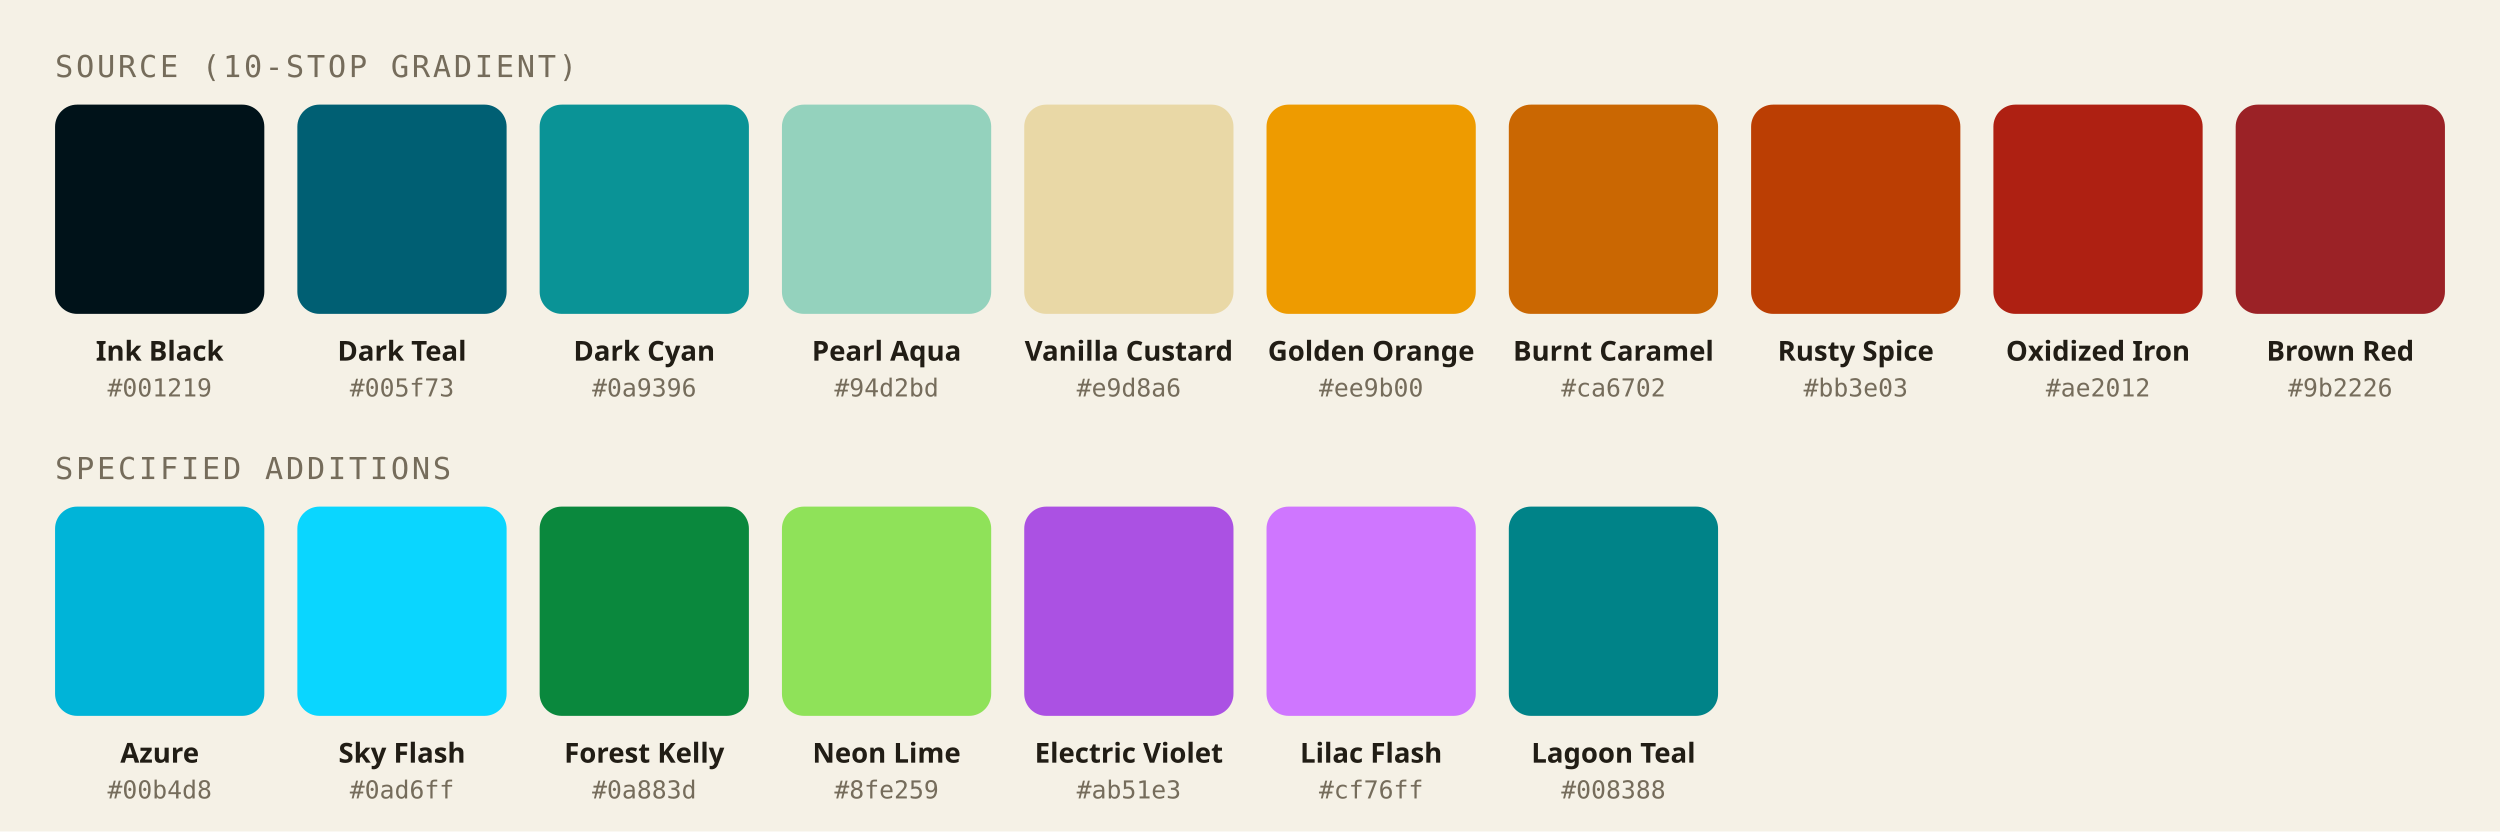
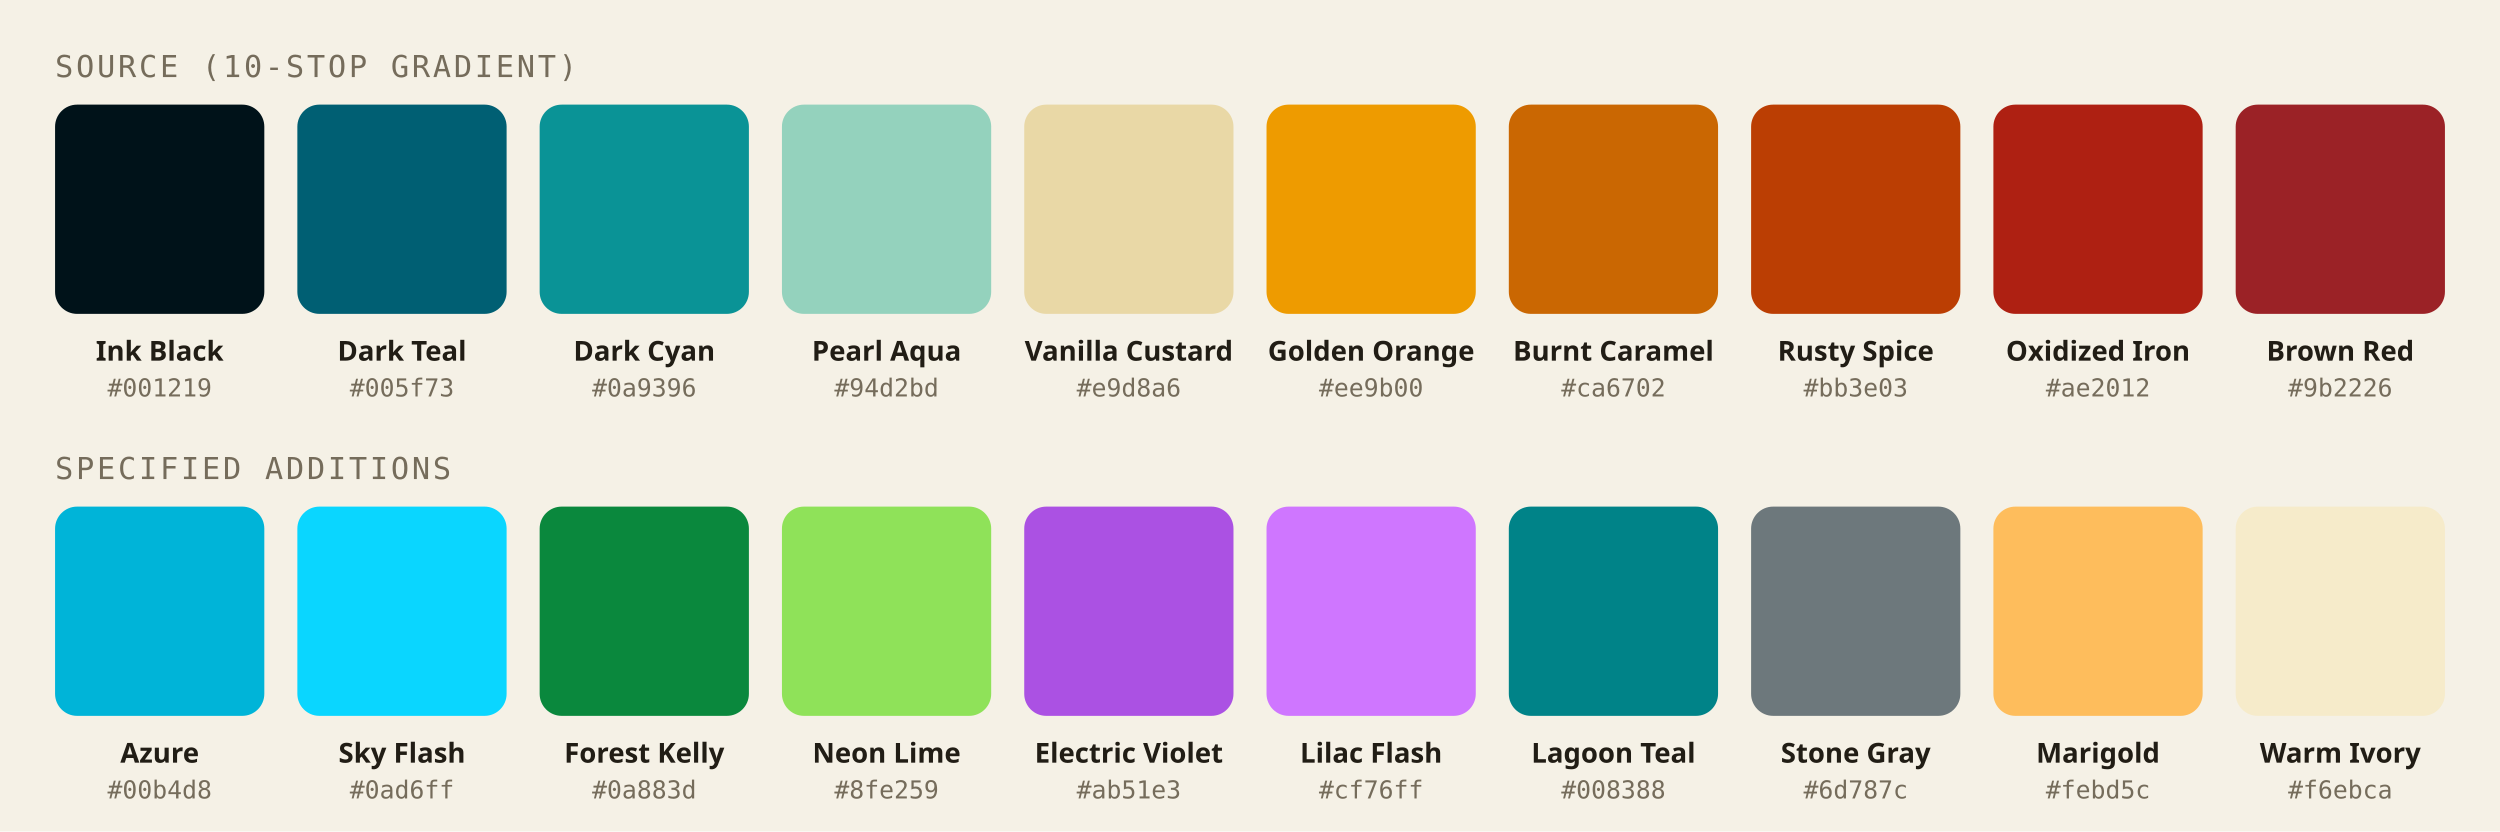
<svg xmlns="http://www.w3.org/2000/svg" width="908" height="302" viewBox="0 0 908 302">
  <rect width="908" height="302" fill="#f5f1e6" />
  <text x="20" y="28" font-family="IBM Plex Mono, monospace" font-size="11" fill="#756c5b" letter-spacing="1">SOURCE (10-STOP GRADIENT)</text>
  <rect x="20" y="38" width="76" height="76" rx="8" fill="#001219" />
  <text x="58.0" y="131" font-family="IBM Plex Sans, sans-serif" font-size="10" font-weight="600" fill="#211d15" text-anchor="middle">Ink Black</text>
  <text x="58.0" y="144" font-family="IBM Plex Mono, monospace" font-size="9" fill="#756c5b" text-anchor="middle">#001219</text>
  <rect x="108" y="38" width="76" height="76" rx="8" fill="#005f73" />
  <text x="146.0" y="131" font-family="IBM Plex Sans, sans-serif" font-size="10" font-weight="600" fill="#211d15" text-anchor="middle">Dark Teal</text>
  <text x="146.0" y="144" font-family="IBM Plex Mono, monospace" font-size="9" fill="#756c5b" text-anchor="middle">#005f73</text>
  <rect x="196" y="38" width="76" height="76" rx="8" fill="#0a9396" />
  <text x="234.0" y="131" font-family="IBM Plex Sans, sans-serif" font-size="10" font-weight="600" fill="#211d15" text-anchor="middle">Dark Cyan</text>
  <text x="234.0" y="144" font-family="IBM Plex Mono, monospace" font-size="9" fill="#756c5b" text-anchor="middle">#0a9396</text>
  <rect x="284" y="38" width="76" height="76" rx="8" fill="#94d2bd" />
  <text x="322.0" y="131" font-family="IBM Plex Sans, sans-serif" font-size="10" font-weight="600" fill="#211d15" text-anchor="middle">Pearl Aqua</text>
  <text x="322.0" y="144" font-family="IBM Plex Mono, monospace" font-size="9" fill="#756c5b" text-anchor="middle">#94d2bd</text>
  <rect x="372" y="38" width="76" height="76" rx="8" fill="#e9d8a6" />
  <text x="410.0" y="131" font-family="IBM Plex Sans, sans-serif" font-size="10" font-weight="600" fill="#211d15" text-anchor="middle">Vanilla Custard</text>
  <text x="410.0" y="144" font-family="IBM Plex Mono, monospace" font-size="9" fill="#756c5b" text-anchor="middle">#e9d8a6</text>
  <rect x="460" y="38" width="76" height="76" rx="8" fill="#ee9b00" />
  <text x="498.0" y="131" font-family="IBM Plex Sans, sans-serif" font-size="10" font-weight="600" fill="#211d15" text-anchor="middle">Golden Orange</text>
  <text x="498.0" y="144" font-family="IBM Plex Mono, monospace" font-size="9" fill="#756c5b" text-anchor="middle">#ee9b00</text>
  <rect x="548" y="38" width="76" height="76" rx="8" fill="#ca6702" />
  <text x="586.0" y="131" font-family="IBM Plex Sans, sans-serif" font-size="10" font-weight="600" fill="#211d15" text-anchor="middle">Burnt Caramel</text>
  <text x="586.0" y="144" font-family="IBM Plex Mono, monospace" font-size="9" fill="#756c5b" text-anchor="middle">#ca6702</text>
  <rect x="636" y="38" width="76" height="76" rx="8" fill="#bb3e03" />
  <text x="674.0" y="131" font-family="IBM Plex Sans, sans-serif" font-size="10" font-weight="600" fill="#211d15" text-anchor="middle">Rusty Spice</text>
  <text x="674.0" y="144" font-family="IBM Plex Mono, monospace" font-size="9" fill="#756c5b" text-anchor="middle">#bb3e03</text>
  <rect x="724" y="38" width="76" height="76" rx="8" fill="#ae2012" />
  <text x="762.0" y="131" font-family="IBM Plex Sans, sans-serif" font-size="10" font-weight="600" fill="#211d15" text-anchor="middle">Oxidized Iron</text>
  <text x="762.0" y="144" font-family="IBM Plex Mono, monospace" font-size="9" fill="#756c5b" text-anchor="middle">#ae2012</text>
  <rect x="812" y="38" width="76" height="76" rx="8" fill="#9b2226" />
  <text x="850.0" y="131" font-family="IBM Plex Sans, sans-serif" font-size="10" font-weight="600" fill="#211d15" text-anchor="middle">Brown Red</text>
  <text x="850.0" y="144" font-family="IBM Plex Mono, monospace" font-size="9" fill="#756c5b" text-anchor="middle">#9b2226</text>
  <text x="20" y="174" font-family="IBM Plex Mono, monospace" font-size="11" fill="#756c5b" letter-spacing="1">SPECIFIED ADDITIONS</text>
  <rect x="20" y="184" width="76" height="76" rx="8" fill="#00b4d8" />
  <text x="58.0" y="277" font-family="IBM Plex Sans, sans-serif" font-size="10" font-weight="600" fill="#211d15" text-anchor="middle">Azure</text>
  <text x="58.0" y="290" font-family="IBM Plex Mono, monospace" font-size="9" fill="#756c5b" text-anchor="middle">#00b4d8</text>
  <rect x="108" y="184" width="76" height="76" rx="8" fill="#0ad6ff" />
  <text x="146.0" y="277" font-family="IBM Plex Sans, sans-serif" font-size="10" font-weight="600" fill="#211d15" text-anchor="middle">Sky Flash</text>
  <text x="146.0" y="290" font-family="IBM Plex Mono, monospace" font-size="9" fill="#756c5b" text-anchor="middle">#0ad6ff</text>
  <rect x="196" y="184" width="76" height="76" rx="8" fill="#0a883d" />
  <text x="234.0" y="277" font-family="IBM Plex Sans, sans-serif" font-size="10" font-weight="600" fill="#211d15" text-anchor="middle">Forest Kelly</text>
  <text x="234.0" y="290" font-family="IBM Plex Mono, monospace" font-size="9" fill="#756c5b" text-anchor="middle">#0a883d</text>
  <rect x="284" y="184" width="76" height="76" rx="8" fill="#8fe259" />
  <text x="322.0" y="277" font-family="IBM Plex Sans, sans-serif" font-size="10" font-weight="600" fill="#211d15" text-anchor="middle">Neon Lime</text>
  <text x="322.0" y="290" font-family="IBM Plex Mono, monospace" font-size="9" fill="#756c5b" text-anchor="middle">#8fe259</text>
  <rect x="372" y="184" width="76" height="76" rx="8" fill="#ab51e3" />
  <text x="410.0" y="277" font-family="IBM Plex Sans, sans-serif" font-size="10" font-weight="600" fill="#211d15" text-anchor="middle">Electric Violet</text>
  <text x="410.0" y="290" font-family="IBM Plex Mono, monospace" font-size="9" fill="#756c5b" text-anchor="middle">#ab51e3</text>
  <rect x="460" y="184" width="76" height="76" rx="8" fill="#cf76ff" />
  <text x="498.0" y="277" font-family="IBM Plex Sans, sans-serif" font-size="10" font-weight="600" fill="#211d15" text-anchor="middle">Lilac Flash</text>
  <text x="498.0" y="290" font-family="IBM Plex Mono, monospace" font-size="9" fill="#756c5b" text-anchor="middle">#cf76ff</text>
  <rect x="548" y="184" width="76" height="76" rx="8" fill="#008388" />
  <text x="586.0" y="277" font-family="IBM Plex Sans, sans-serif" font-size="10" font-weight="600" fill="#211d15" text-anchor="middle">Lagoon Teal</text>
  <text x="586.0" y="290" font-family="IBM Plex Mono, monospace" font-size="9" fill="#756c5b" text-anchor="middle">#008388</text>
+   <rect x="636" y="184" width="76" height="76" rx="8" fill="#6d787c" />
+   <text x="674.0" y="277" font-family="IBM Plex Sans, sans-serif" font-size="10" font-weight="600" fill="#211d15" text-anchor="middle">Stone Gray</text>
+   <text x="674.0" y="290" font-family="IBM Plex Mono, monospace" font-size="9" fill="#756c5b" text-anchor="middle">#6d787c</text>
+   <rect x="724" y="184" width="76" height="76" rx="8" fill="#febd5c" />
+   <text x="762.0" y="277" font-family="IBM Plex Sans, sans-serif" font-size="10" font-weight="600" fill="#211d15" text-anchor="middle">Marigold</text>
+   <text x="762.0" y="290" font-family="IBM Plex Mono, monospace" font-size="9" fill="#756c5b" text-anchor="middle">#febd5c</text>
+   <rect x="812" y="184" width="76" height="76" rx="8" fill="#f6ebca" />
+   <text x="850.0" y="277" font-family="IBM Plex Sans, sans-serif" font-size="10" font-weight="600" fill="#211d15" text-anchor="middle">Warm Ivory</text>
+   <text x="850.0" y="290" font-family="IBM Plex Mono, monospace" font-size="9" fill="#756c5b" text-anchor="middle">#f6ebca</text>
</svg>
